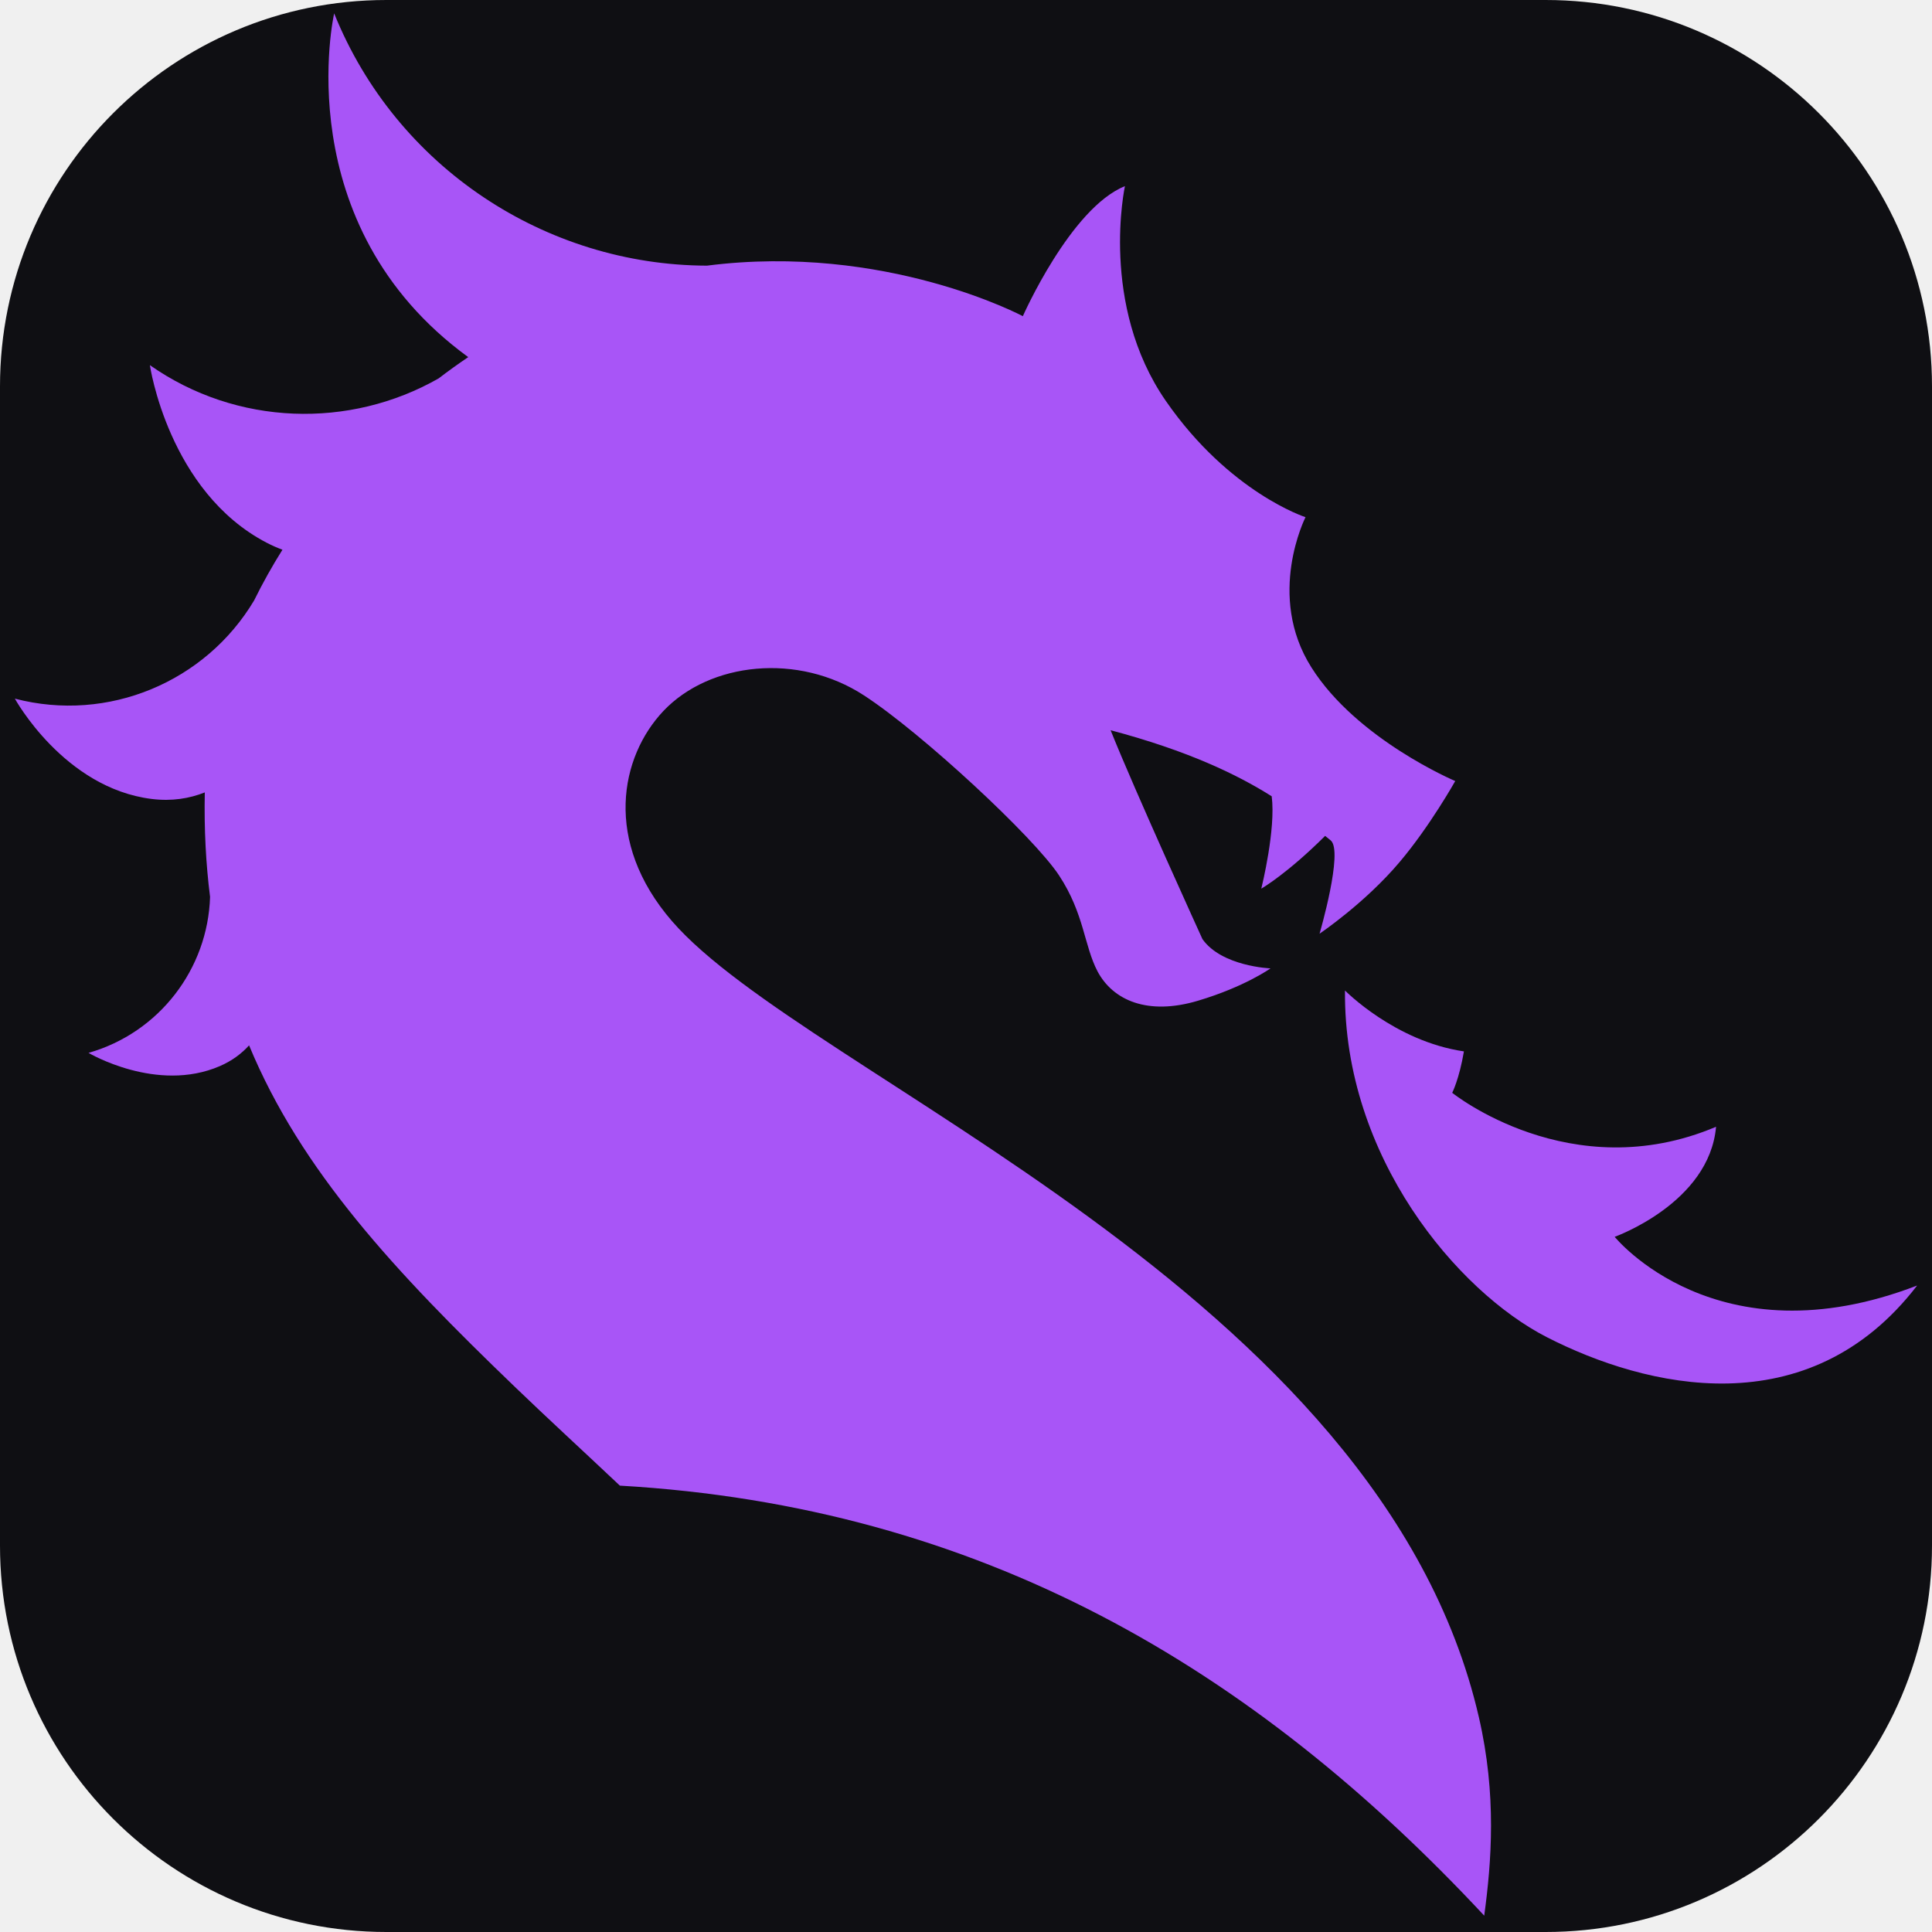
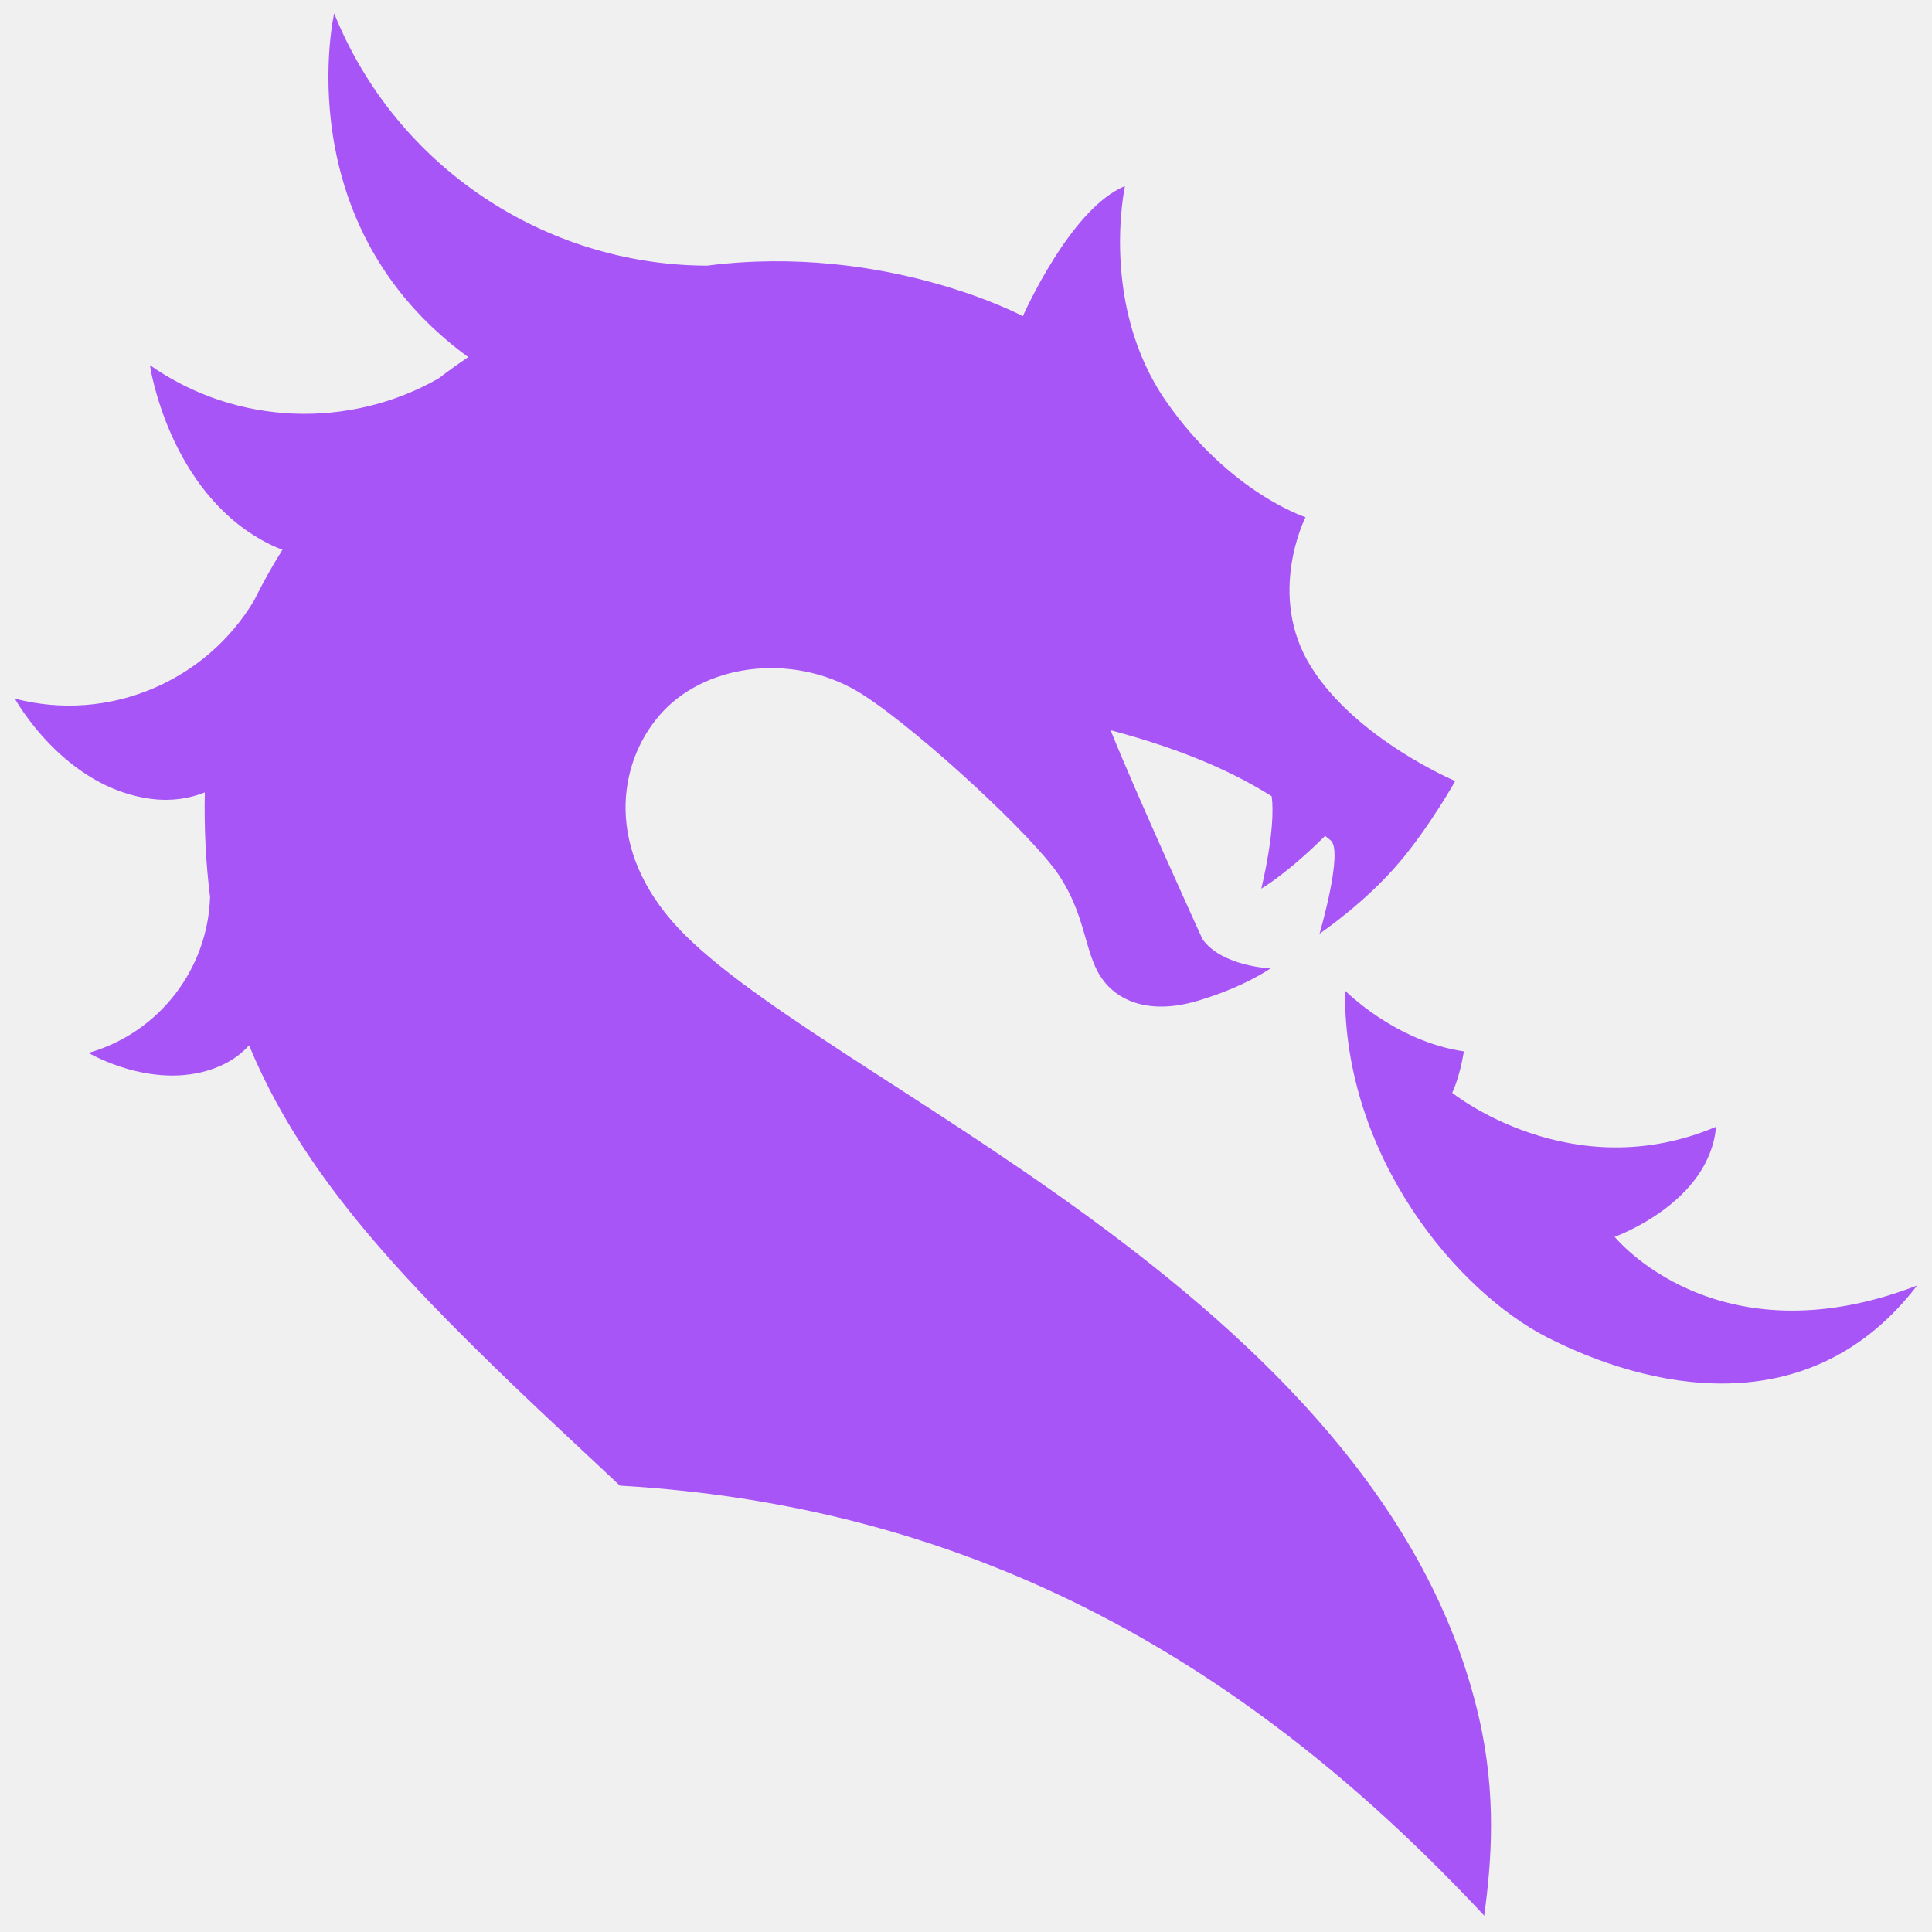
<svg xmlns="http://www.w3.org/2000/svg" viewBox="0 0 260 260">
-   <style>
-     .bg { fill: #0f0f13; }
-     .fg { fill: #a855f7; }
-     @media (prefers-color-scheme: light) {
-       .bg { fill: #ffffff; }
-       .fg { fill: #7c3aed; }
-     }
-   </style>
-   <rect class="bg" width="260" height="260" rx="52" />
-   <g class="fg">
+   <g fill="#a855f7">
    <path d="M199.02,231.09c-13.25-57.48-90.49-86.23-108.58-107.12c-9.3-10.74-6.97-22.15-1.16-28.29c6.24-6.58,18.13-7.88,27-2.09c7.76,5.05,22.86,19.06,26.25,24.23c3.39,5.16,3.35,9.43,5.17,12.9c2.07,3.9,6.75,5.98,13.53,3.95c6.28-1.87,9.75-4.35,9.75-4.35s-6.56-0.25-9.16-3.94c0,0-9.1-19.95-12.36-28.11c10.43,2.77,17.05,5.97,21.68,8.89c0.57,4.44-1.32,12.09-1.4,12.43c0.21-0.12,3.58-2.11,8.59-7.1c0.25,0.21,0.5,0.41,0.74,0.6c1.77,1.41-1.49,12.56-1.49,12.56s6.12-4.11,10.8-9.67c4.05-4.79,7.46-10.87,7.46-10.87s-13.25-5.6-19.36-15.3c-6.13-9.69-0.79-20.21-0.79-20.21s-10.22-3.28-18.78-15.62c-9-12.98-5.52-28.93-5.52-28.93c-7.32,2.94-13.74,17.5-13.74,17.5s-18.49-9.87-42.51-6.8C73.47,35.69,53.33,22.55,44.97,1.8c0,0-6.47,28.39,18.04,46.26c-1.33,0.9-2.66,1.85-3.99,2.87c-11.96,6.81-27.15,6.41-38.85-1.79c0,0,0.62,4.26,2.9,9.38c2.28,5.11,6.21,11.09,12.84,14.53c0.71,0.37,1.41,0.67,2.1,0.93c-1.38,2.2-2.66,4.48-3.81,6.82C27.67,91.76,14.56,97.3,2,94.02c0,0,6.59,12.03,18.41,13.5c2.73,0.34,5.11-0.07,7.15-0.88c-0.1,4.98,0.15,9.64,0.71,14.06c-0.3,9.68-6.83,18.27-16.35,20.99h-0.01c0,0,9.18,5.46,17.68,1.78c1.66-0.72,2.94-1.7,3.93-2.79c6.98,16.86,19.64,30.46,35.78,45.97c4.33,4.17,9.19,8.63,14.12,13.28c48.5,2.8,85.22,24.51,116.32,57.87C200.72,250.56,201.44,241.58,199.02,231.09z" />
    <path d="M147.91,70.11l13.72,13.65l-21.9-7.9L147.91,70.11z" />
    <path d="M181.003,133.297c0,0,6.706,6.836,16.005,8.195c-0.628,3.718-1.577,5.572-1.577,5.572s15.96,12.85,35.508,4.572c-0.902,10.276-13.643,14.81-13.643,14.81S230.983,183.407,258,173c-14.657,19.075-36.539,13.759-49.848,6.944C196.19,173.819,180.788,155.727,181.003,133.297z" />
  </g>
</svg>
